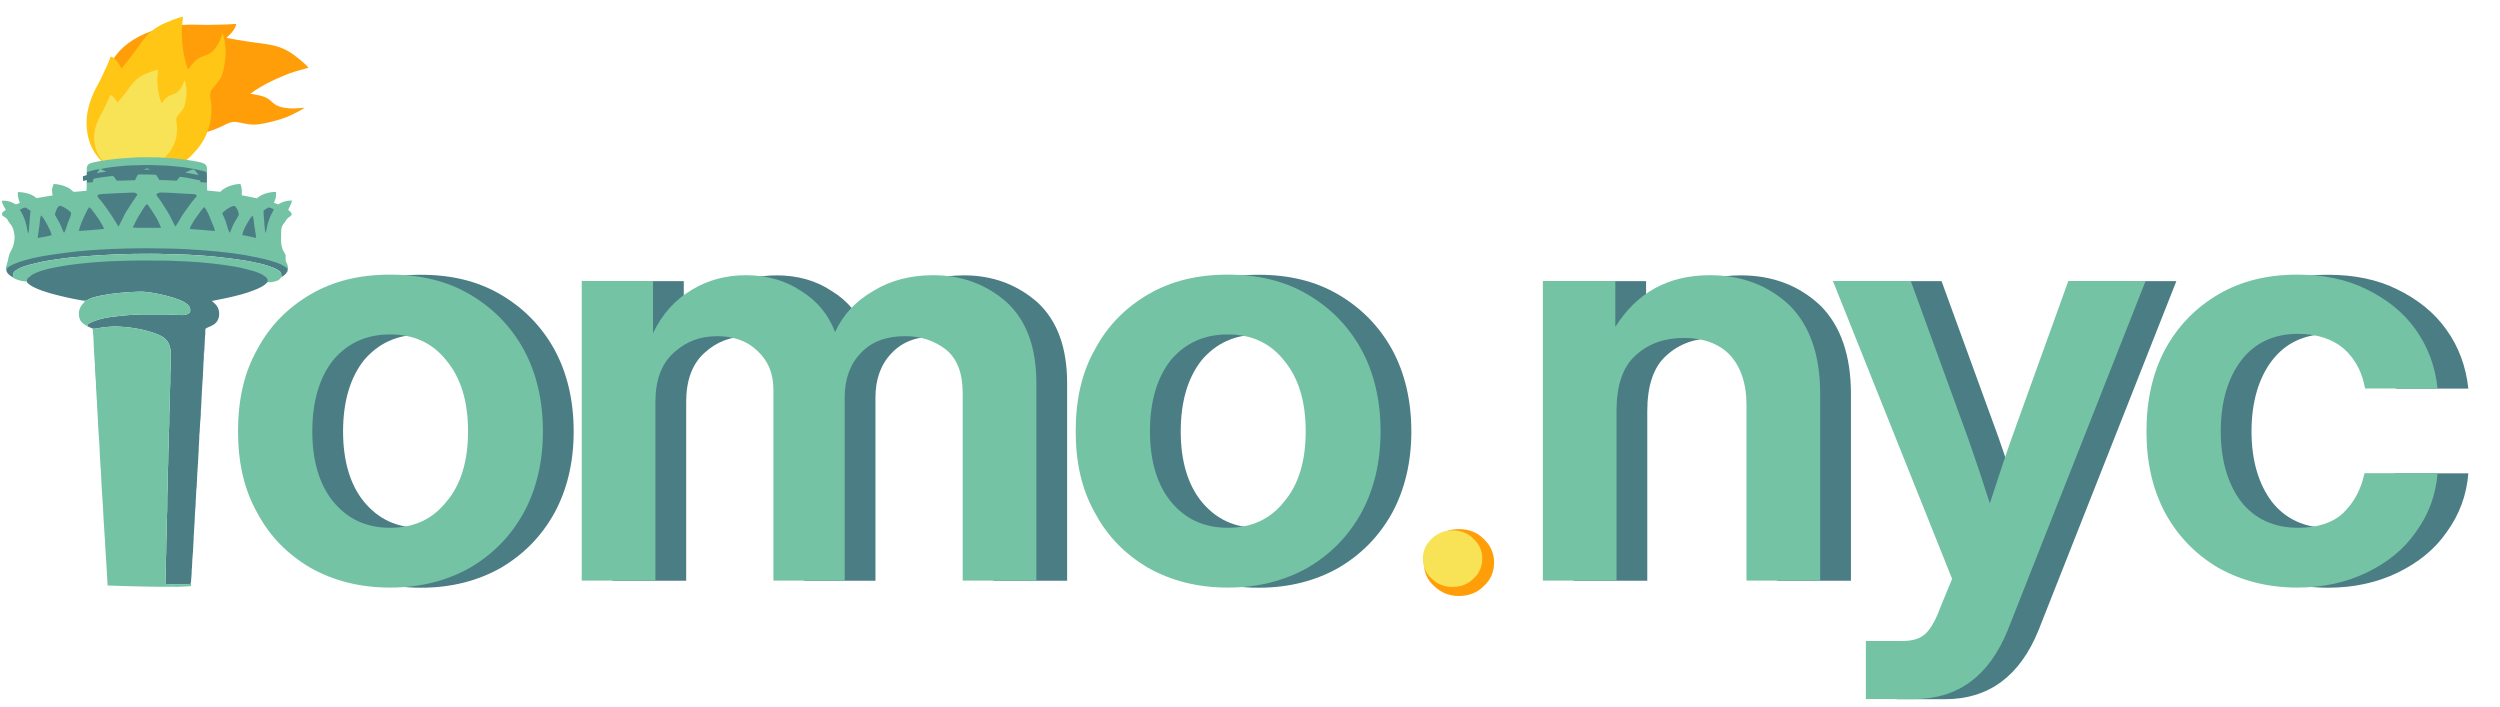
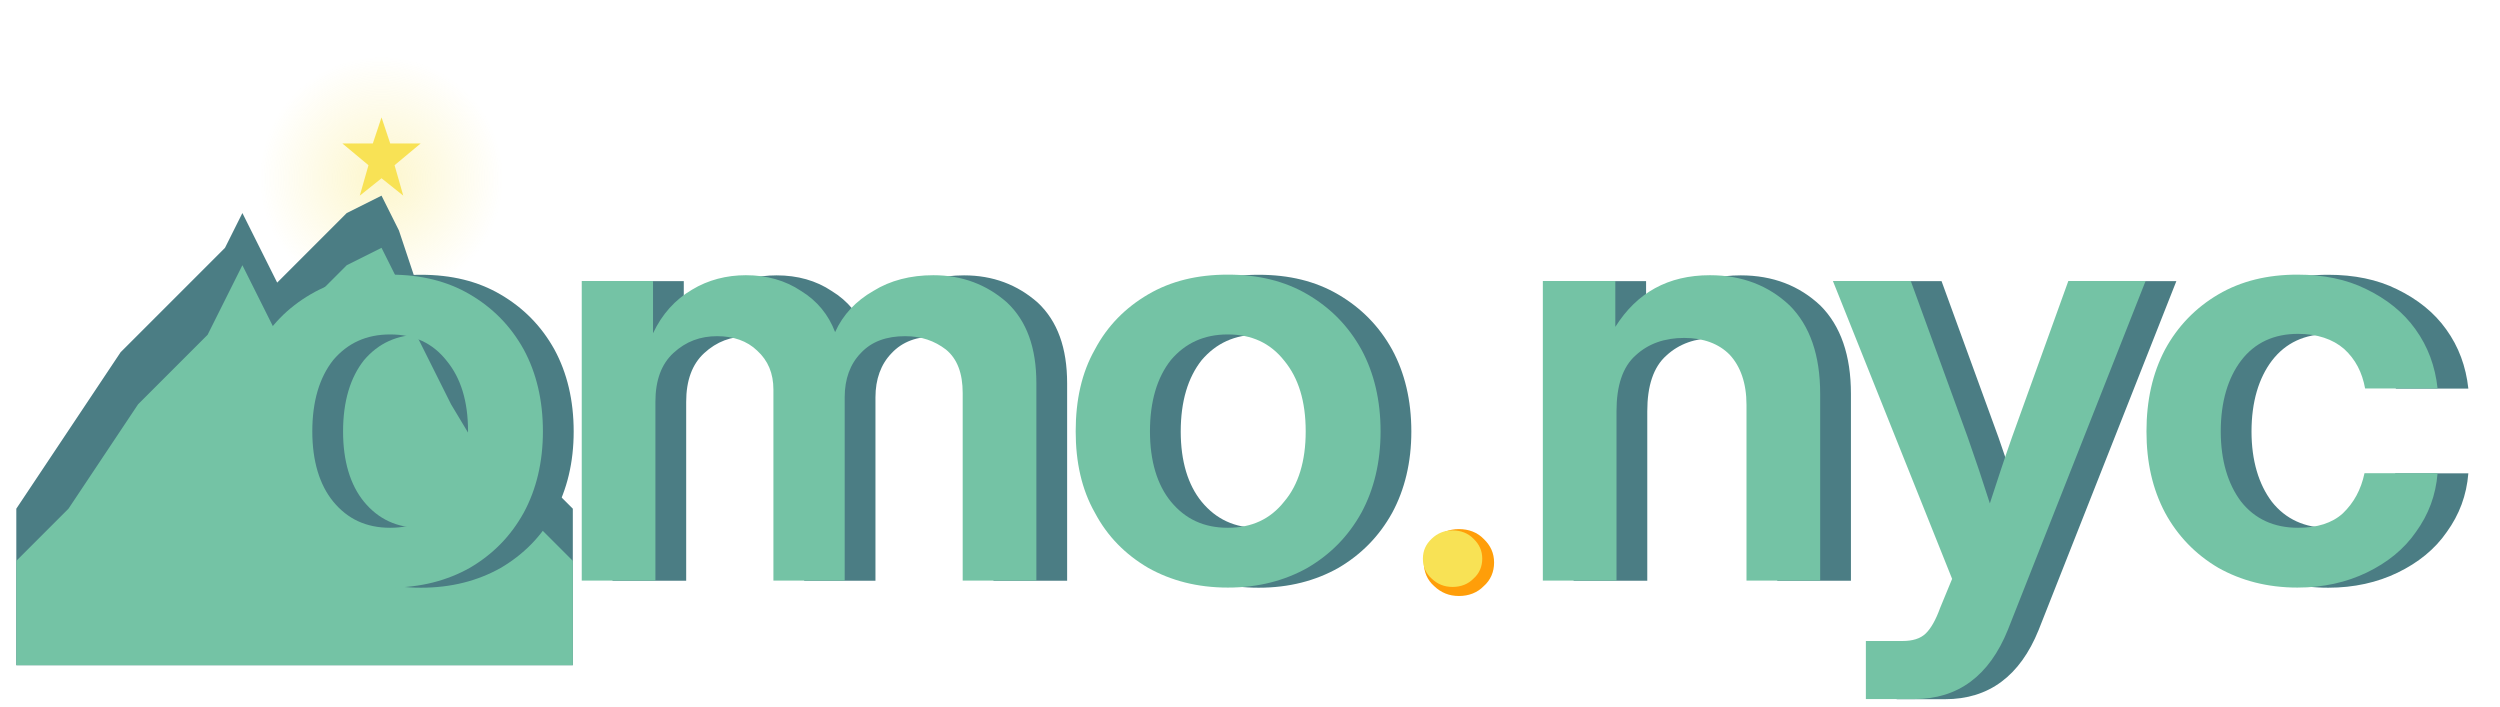
<svg xmlns="http://www.w3.org/2000/svg" width="100%" height="100%" viewBox="0 0 460 130" version="1.1" xml:space="preserve" style="fill-rule:evenodd;clip-rule:evenodd;stroke-linejoin:round;stroke-miterlimit:2;">
-   <g transform="matrix(0.0302796,0.067638,-0.102813,0.0372939,48.6287,-16.776)">
-     <path d="M409.44,41.48C407.82,56.19 405.46,70.08 407.06,85.01C407.89,99.9 409.89,114.67 413.97,129.04C415.75,135.9 417.94,142.59 421.07,148.97C428.88,139.9 436.84,129.73 448.16,124.97C455,121.71 462.64,120.63 469.29,117.13C479.67,111.19 487.01,102.01 492.58,91.59C495.45,86.18 497.06,80.56 499.54,74.86C503.06,82.82 504.11,92.23 505.51,100.79C507.5,113.1 505.92,124.69 504.16,136.89C502.7,145.88 500.82,155.69 496.66,163.86C490.86,174.83 481.36,181.91 474.29,191.21C470.31,196.42 471.01,202.41 471.82,208.52C473.55,218.79 474.85,228.76 473.78,239.19C472.15,268.72 458.49,296.81 437.03,317.03C428.41,326.23 418.52,333.83 408.53,341.44C400.83,339.88 393.15,338.12 385.39,336.91C370.64,334.67 355.85,333.69 340.99,332.68C336,332.48 330.99,332.55 326,332.54C315.96,332.58 306.02,332.21 296.03,333.41C274.75,334.89 253.06,337.39 232.32,342.44C226.2,338.51 221.09,334.16 216.35,328.64C206.52,318.2 199.44,305.46 195.22,291.79C190.9,277.88 189.8,263.45 190.77,248.96C192.89,224.79 202.7,201.83 215.4,181.4C221.06,172.44 225.89,163.05 230.59,153.57C234.81,145.05 239.49,136.97 242.9,128.06C243.7,126.48 244.4,123.8 246.02,122.94C250.55,124.15 254.61,127.89 257.95,131.05C262.99,135.83 266.04,141.53 269.86,147.21C278.57,138.13 286.62,128.38 294.87,118.88C305.69,106.62 315.33,92.24 327.31,80.3C334.28,73.35 342.24,67.63 350.78,62.77C361.76,56.51 374.32,52.28 386.25,48C393.86,45.61 401.59,42.75 409.44,41.48Z" style="fill:rgb(255,158,9);fill-rule:nonzero;" />
-   </g>
-   <g transform="matrix(0.0810122,0,0,0.0900152,0.501735,-0.664172)">
-     <path d="M409.44,41.48C407.82,56.19 405.46,70.08 407.06,85.01C407.89,99.9 409.89,114.67 413.97,129.04C415.75,135.9 417.94,142.59 421.07,148.97C428.88,139.9 436.84,129.73 448.16,124.97C455,121.71 462.64,120.63 469.29,117.13C479.67,111.19 487.01,102.01 492.58,91.59C495.45,86.18 497.06,80.56 499.54,74.86C503.06,82.82 504.11,92.23 505.51,100.79C507.5,113.1 505.92,124.69 504.16,136.89C502.7,145.88 500.82,155.69 496.66,163.86C490.86,174.83 481.36,181.91 474.29,191.21C470.31,196.42 471.01,202.41 471.82,208.52C473.55,218.79 474.85,228.76 473.78,239.19C472.15,268.72 458.49,296.81 437.03,317.03C428.41,326.23 418.52,333.83 408.53,341.44C400.83,339.88 393.15,338.12 385.39,336.91C370.64,334.67 355.85,333.69 340.99,332.68C336,332.48 330.99,332.55 326,332.54C315.96,332.58 306.02,332.21 296.03,333.41C274.75,334.89 253.06,337.39 232.32,342.44C226.2,338.51 221.09,334.16 216.35,328.64C206.52,318.2 199.44,305.46 195.22,291.79C190.9,277.88 189.8,263.45 190.77,248.96C192.89,224.79 202.7,201.83 215.4,181.4C221.06,172.44 225.89,163.05 230.59,153.57C234.81,145.05 239.49,136.97 242.9,128.06C243.7,126.48 244.4,123.8 246.02,122.94C250.55,124.15 254.61,127.89 257.95,131.05C262.99,135.83 266.04,141.53 269.86,147.21C278.57,138.13 286.62,128.38 294.87,118.88C305.69,106.62 315.33,92.24 327.31,80.3C334.28,73.35 342.24,67.63 350.78,62.77C361.76,56.51 374.32,52.28 386.25,48C393.86,45.61 401.59,42.75 409.44,41.48Z" style="fill:rgb(255,198,22);fill-rule:nonzero;" />
-   </g>
-   <g transform="matrix(0.0537965,0,0,0.0577131,7.0848,10.3974)">
-     <path d="M409.44,41.48C407.82,56.19 405.46,70.08 407.06,85.01C407.89,99.9 409.89,114.67 413.97,129.04C415.75,135.9 417.94,142.59 421.07,148.97C428.88,139.9 436.84,129.73 448.16,124.97C455,121.71 462.64,120.63 469.29,117.13C479.67,111.19 487.01,102.01 492.58,91.59C495.45,86.18 497.06,80.56 499.54,74.86C503.06,82.82 504.11,92.23 505.51,100.79C507.5,113.1 505.92,124.69 504.16,136.89C502.7,145.88 500.82,155.69 496.66,163.86C490.86,174.83 481.36,181.91 474.29,191.21C470.31,196.42 471.01,202.41 471.82,208.52C473.55,218.79 474.85,228.76 473.78,239.19C472.15,268.72 458.49,296.81 437.03,317.03C428.41,326.23 418.52,333.83 408.53,341.44C400.83,339.88 393.15,338.12 385.39,336.91C370.64,334.67 355.85,333.69 340.99,332.68C336,332.48 330.99,332.55 326,332.54C315.96,332.58 306.02,332.21 296.03,333.41C274.75,334.89 253.06,337.39 232.32,342.44C226.2,338.51 221.09,334.16 216.35,328.64C206.52,318.2 199.44,305.46 195.22,291.79C190.9,277.88 189.8,263.45 190.77,248.96C192.89,224.79 202.7,201.83 215.4,181.4C221.06,172.44 225.89,163.05 230.59,153.57C234.81,145.05 239.49,136.97 242.9,128.06C243.7,126.48 244.4,123.8 246.02,122.94C250.55,124.15 254.61,127.89 257.95,131.05C262.99,135.83 266.04,141.53 269.86,147.21C278.57,138.13 286.62,128.38 294.87,118.88C305.69,106.62 315.33,92.24 327.31,80.3C334.28,73.35 342.24,67.63 350.78,62.77C361.76,56.51 374.32,52.28 386.25,48C393.86,45.61 401.59,42.75 409.44,41.48Z" style="fill:rgb(248,226,85);fill-rule:nonzero;" />
-   </g>
-   <g transform="matrix(0.1,0,0,0.0771703,-5.17708,3.27928)">
-     <path d="M326,332.54C330.99,332.55 336,332.48 340.99,332.68C355.85,333.69 370.64,334.67 385.39,336.91C393.15,338.12 400.83,339.88 408.53,341.44C415.05,343.27 423.92,344.23 428.97,349.03C433.51,353.38 432.37,359.32 432.57,365C432.9,380.57 432.23,396.19 432.96,411.75C440.99,412.67 448.96,414.02 456.99,414.85C465.37,403.56 480.03,396.92 493.82,395.9C497.39,404.84 496.74,413.72 496.59,423.11C506,425.13 515.15,428.04 524.46,430.43C533.13,420.28 546.44,414.99 559.66,415.18C559.66,419.02 559.78,423.02 559.38,426.84C558.84,431.58 557.23,436.43 555.86,441.01C558.45,442.31 561.04,443.57 563.67,444.79C571.14,438.64 579.4,435.46 589.15,435.61C587.88,443.47 584.78,450.48 582.01,457.86C584.68,460.69 588.21,463.95 588.48,468.08C588.71,470.72 586.34,472.92 584.51,474.5C577.92,479.73 579.007,483.153 574.117,490.233C568.067,499.073 569.236,509.843 569.056,520.353C568.526,534.553 568.907,548.803 575.587,561.333C579.617,568.313 575.36,575.75 578.65,583.19C581.36,589.12 582.08,595.54 581.7,602C581.52,605.18 579.85,607.49 577.97,609.91C579.44,606.93 581.01,603.5 581.15,600.14C580.27,597.93 578.13,596.15 576.28,594.73C568.23,588.76 559.22,585.06 549.76,581.96C534.54,576.42 518.29,573.37 502.54,569.6C466.5,562.47 429.44,559.14 392.83,556.61C385.52,556.36 378.24,556.01 370.94,555.55C311.28,553.7 251.77,554.78 192.44,561.68C162.6,566.09 133.6,569.75 104.55,578.49C92.5,582.39 80.19,586.33 69.78,593.78C67.77,595.26 65.39,597.06 64.27,599.34C63.66,601.8 64.32,604.68 64.73,607.14C61.08,600.91 62.76,594.56 64.29,587.97C67.61,576.11 66.633,567.991 71.533,557.021C76.553,545.501 79.113,532.171 78.493,519.621C77.593,509.861 76.243,499.551 70.543,491.291C65.523,483.901 67.07,480.05 60.08,474.91C57.89,473.1 55.16,471.19 55.36,468C55.06,463.68 59.69,460.54 62.44,457.84C59.51,450.5 55.72,444.18 55.09,436.08C63.77,435.16 71.89,437.97 78.6,443.42C81.42,446.25 85.51,442.37 88.3,441.19C85.86,432.7 83.83,424.36 84.68,415.43C92.06,415.47 99.36,417.27 106.16,420.08C111.43,422.35 115.22,426.03 119.25,429.98C129.04,427.74 138.72,425.29 148.6,423.44C148.03,419.25 147.4,415.21 147.55,410.96C147.65,405.82 149.1,401.03 150.47,396.12C159.72,396.55 169.31,399.85 177.01,404.96C180.76,407.31 183.15,410.72 186.1,413.88C187.3,415.41 189.27,414.67 190.96,414.71C197.61,414.05 204.22,412.94 210.88,412.33C211.49,406.22 211.34,400.13 211.24,394C211.3,383.68 211.27,373.36 211.41,363.05C211.52,358.16 210.91,353.39 214.53,349.52C218.68,345.04 226.65,344.06 232.32,342.44C253.06,337.39 274.75,334.89 296.03,333.41C306.02,332.21 315.96,332.58 326,332.54Z" style="fill:rgb(116,195,165);fill-rule:nonzero;" />
-   </g>
-   <g transform="matrix(0.1,0,0,0.0845533,-5.91436,1.152)">
-     <path d="M333,355.49C345.85,355.2 358.15,356.81 371.01,357.78C386.81,359.34 402.49,361.97 417.89,365.87C422.45,367.13 427.81,367.8 431.84,370.35C432.55,373.48 432.2,377.01 432.08,380.21C421.8,377.77 411.58,375 401.25,372.8C358.44,365.37 314.49,364.05 271.28,368.49C263.47,369.33 255.74,370.86 247.95,371.97C235.5,373.72 224.07,377.29 211.89,380.17C211.76,376.78 211.7,373.38 211.68,369.98C217.81,367.48 224.17,365.98 230.61,364.57C249.16,359.96 267.98,357.74 287.02,356.49C302.4,354.84 317.46,355.71 333,355.49Z" style="fill:rgb(75,125,132);fill-rule:nonzero;" />
-   </g>
-   <g transform="matrix(0.1,0,0,0.0845533,-5.17708,-1.22368)">
-     <path d="M310,373.87C323.73,373.07 337.3,374.18 351.01,374.48C364.14,374.96 376.78,376.87 389.84,378.42C400.7,380.4 411.62,382.47 422.19,385.68C425.27,386.64 429.09,387.38 431.63,389.46C433.16,396.61 432.07,404.56 431.98,411.87C428.19,411.71 424.43,411.41 420.68,410.86C419.76,400.77 416.2,391.37 409.14,383.99C408.11,382.86 405.54,383.74 404.29,384.1C398.53,386.18 393.19,389.65 388.33,393.34C383.27,397.21 380.43,402.21 377.05,407.46C372.75,407.48 368.48,407.33 364.2,406.94C357.81,406.35 351.46,406.52 345.02,406.25C342.16,400.35 339.65,394.77 335.04,389.96C331.34,385.89 326.86,382.9 322,380.4C316.42,383.57 311.25,387.16 307.25,392.26C303.76,396.52 302.07,401.37 300.37,406.52C289.02,406.57 277.86,408.07 266.52,407.5C264.07,402.98 261.62,398.73 257.65,395.35C251.29,389.67 244.01,386.58 236.84,382.23C250.99,378.62 265.42,376.88 280.01,375.3C290,374.13 299.97,374.53 310,373.87Z" style="fill:rgb(75,125,132);fill-rule:nonzero;" />
-   </g>
-   <g transform="matrix(0.1,0,0,0.0845533,-5.17708,-1.22368)">
-     <path d="M235.19,382.68C232.66,387.53 229.11,391.69 226.43,396.43C223.86,400.99 223.29,405.75 222.57,410.84C219.06,411.34 215.55,411.71 212.02,411.99C211.39,404.29 211.56,396.61 211.75,388.9C219.54,386.19 226.93,383.54 235.19,382.68Z" style="fill:rgb(75,125,132);fill-rule:nonzero;" />
-   </g>
-   <g transform="matrix(0.1,0,0,0.0845533,-5.17708,-1.22368)">
-     <path d="M287.2,434C291.05,433.68 295.18,433.18 299.01,433.73C301.31,433.91 303.12,436.41 304.74,437.87C301.92,442.97 298.77,447.88 295.96,452.99C292,460.29 288.21,467.68 284.07,474.89C278.79,485.56 274.88,496.91 269.84,507.69C260.31,488.95 250.37,470.75 238.86,453.14C236.32,449.2 232.43,445.47 230.87,441.04C231.5,439 232.6,437.99 234.66,437.46C238.89,436.44 243.47,436.59 247.8,436.22C254.56,435.62 261.34,435.47 268.1,434.89C274.47,434.34 280.84,434.64 287.2,434Z" style="fill:rgb(75,125,132);fill-rule:nonzero;" />
-   </g>
-   <g transform="matrix(0.1,0,0,0.0845533,-5.17708,-1.22368)">
-     <path d="M343.35,434.18C345.09,433.52 347.13,433.52 348.96,433.44C356.95,433.29 364.98,434.28 373.02,434.65C380.75,435.23 388.48,435.58 396.2,436.25C400.75,436.66 405.41,436.38 409.91,437.11C411.83,437.29 413.04,439.52 414.27,440.83C410.37,446.48 406.07,451.66 402.61,457.61C397.22,466.9 391.06,475.55 386.15,485.12C382.08,492.51 379.13,500.57 374.33,507.43C370.65,499.67 367.8,491.56 364.18,483.77C360.18,474.67 355.11,466.24 350.54,457.44C347.11,450.69 342.52,444.67 339.19,437.87C340.51,436.6 341.82,435.18 343.35,434.18Z" style="fill:rgb(75,125,132);fill-rule:nonzero;" />
-   </g>
-   <g transform="matrix(0.1,0,0,0.0845533,-5.17708,-1.22368)">
-     <path d="M321.96,458.45C326.23,463.23 328.72,468.64 331.83,474.16C335.27,480.5 338.94,486.8 341.63,493.42C343.85,498.93 346.22,504.35 348.16,509.97C338.48,510.66 328.75,510 319,510.12C311.18,509.97 303.81,510.95 296.06,509.35C300.51,498.06 305.54,487.01 311.33,476.34C314.83,470 317.2,463.81 321.96,458.45Z" style="fill:rgb(75,125,132);fill-rule:nonzero;" />
-   </g>
-   <g transform="matrix(0.1,0,0,0.0845533,-5.17708,-1.22368)">
-     <path d="M160.61,462.45C162.85,461.84 165,463.07 166.92,464.08C172.74,467.47 178.31,471.64 182.41,477.04C182.83,480.44 182.1,483.59 180.88,486.74C177.73,495.01 175.26,503.49 173.13,512.07C172.34,515.33 171.1,518.38 169.55,521.35C166.61,514.72 164.78,507.72 161.94,501.06C159.95,496.17 157.51,491.52 155.09,486.84C154.04,484.61 152.58,481.88 153.11,479.36C153.85,475.43 155.39,471.62 156.85,467.91C157.9,466.01 159.07,464 160.61,462.45Z" style="fill:rgb(75,125,132);fill-rule:nonzero;" />
-   </g>
-   <g transform="matrix(0.1,0,0,0.0845533,-5.17708,-1.22368)">
-     <path d="M482.91,462.52C486,464.26 487.75,468.75 489.15,471.88C490.07,475.53 492.31,480.7 490.36,484.29C486.54,492.38 481.37,500.74 478.74,509.52C477.53,513.54 476.23,517.51 474.5,521.35C471.11,514.84 470.04,506.97 468.01,499.8C466.31,492.33 463.23,485.47 460.64,478.3C465.31,472.69 470.75,467.86 477.22,464.41C478.99,463.5 480.92,462.72 482.91,462.52Z" style="fill:rgb(75,125,132);fill-rule:nonzero;" />
-   </g>
-   <g transform="matrix(0.1,0,0,0.0845533,-5.17708,-1.22368)">
-     <path d="M427.81,464.89C433.09,473.76 436.86,483.65 439.84,493.5C442.46,501.44 445.93,508.86 447.3,517.19C431.76,515.78 416.27,513.94 400.71,512.73C402.68,505.8 406.14,499.74 409.44,493.41C412.96,486.81 417.12,480.48 421,474.02C422.97,470.75 425.13,467.62 427.81,464.89Z" style="fill:rgb(75,125,132);fill-rule:nonzero;" />
-   </g>
-   <g transform="matrix(0.1,0,0,0.0845533,-5.17708,-1.22368)">
-     <path d="M98.44,465.83C101.64,468.28 104.78,470.81 108.04,473.18C106.9,482.45 106.46,491.72 105.9,501.03C105.16,508.64 105.53,515.69 103.67,523.13C101.45,514.63 101.1,505.83 98.66,497.36C96.48,487.98 92.62,479.35 88.34,470.78C91.46,468.47 94.79,467.04 98.44,465.83Z" style="fill:rgb(75,125,132);fill-rule:nonzero;" />
-   </g>
-   <g transform="matrix(0.1,0,0,0.0845533,-5.17708,-1.22368)">
-     <path d="M216,465.21C221.05,470.03 223.73,475.71 227.48,481.53C233.67,491.34 239.15,501.49 243.38,512.31C240.01,513.03 236.63,513.56 233.2,513.78C221.03,514.61 208.88,516.48 196.7,517C199.36,504.33 203.92,491.96 208.98,480.06C211.03,474.91 212.8,469.81 216,465.21Z" style="fill:rgb(75,125,132);fill-rule:nonzero;" />
-   </g>
-   <g transform="matrix(0.1,0,0,0.0845533,-5.17708,-1.22368)">
-     <path d="M555.21,470.2C554.77,473.18 553.19,476.11 551.92,478.84C548.61,485.7 546.46,493.22 544.62,500.59C542.83,507.67 542.26,514.93 540.46,522C538.62,513.28 538.58,503.96 537.87,494.97C537.59,487.41 536.29,480.11 536.88,472.53C539.81,470.38 542.71,468.21 545.54,465.93C549.2,466.78 552.51,467.29 555.21,470.2Z" style="fill:rgb(75,125,132);fill-rule:nonzero;" />
-   </g>
-   <g transform="matrix(0.1,0,0,0.0845533,-5.17708,-1.22368)">
-     <path d="M127.19,483.01C132.52,489.18 135.77,497.54 139.24,504.87C142.5,511.73 145.25,518.67 146.92,526.11C138.6,529.05 129.72,530.61 121.08,532.32C121.93,522.83 123.68,513.49 124.44,503.99C125.05,497.11 125.27,489.64 127.19,483.01Z" style="fill:rgb(75,125,132);fill-rule:nonzero;" />
-   </g>
-   <g transform="matrix(0.1,0,0,0.0845533,-5.17708,-1.22368)">
-     <path d="M516.42,483.44C518.88,489.7 518.53,497.07 519.56,503.88C520.45,513.42 522.37,522.8 523.28,532.33C514.68,530.21 506.21,527.74 497.53,525.95C498.77,517.16 502.72,508.54 506.52,500.55C509.52,494.54 512.29,488.77 516.42,483.44Z" style="fill:rgb(75,125,132);fill-rule:nonzero;" />
-   </g>
-   <g transform="matrix(0.1,0,0,0.0845533,-5.17708,-1.22368)">
-     <path d="M370.94,555.55C378.24,556.01 385.52,556.36 392.83,556.61C429.44,559.14 466.5,562.47 502.54,569.6C518.29,573.37 534.54,576.42 549.76,581.96C559.22,585.06 568.23,588.76 576.28,594.73C578.13,596.15 580.27,597.93 581.15,600.14C581.01,603.5 579.44,606.93 577.97,609.91C576.5,611.78 574.75,613.45 572.96,615.01C571.71,615.73 570.41,616.4 569.13,617.07C569.22,614.6 569.49,612.01 569.16,609.55C568.82,607.02 566.57,604.87 564.73,603.27C558.37,597.98 550.47,595.21 542.9,592.17C537.72,590.08 532.4,588.49 526.95,587.25C519.14,585.51 511.55,583.09 503.68,581.62C486.21,578.22 468.53,575.82 450.89,573.46C432.96,571.16 415,569.99 396.99,568.63C384.67,568.26 372.38,567.59 360.06,567.44C339.43,566.32 318.66,566.74 298,566.93C286.12,567.73 274.22,567.25 262.36,568.24C242.22,569.11 222.08,570.74 202.03,572.8C191.62,573.94 181.36,574.57 171.06,576.38C151.83,579.47 132.85,582.22 114.25,588.27C101.42,591.69 89.54,595.38 79.3,604.31C75.13,607.95 75.98,613.24 75.39,618.26C71.17,615.04 67.21,611.98 64.73,607.14C64.32,604.68 63.66,601.8 64.27,599.34C65.39,597.06 67.77,595.26 69.78,593.78C80.19,586.33 92.5,582.39 104.55,578.49C133.6,569.75 162.6,566.09 192.44,561.68C251.77,554.78 311.28,553.7 370.94,555.55Z" style="fill:rgb(75,125,132);fill-rule:nonzero;" />
-   </g>
-   <g transform="matrix(0.1,0,0,0.0845533,-5.17708,-1.22368)">
-     <path d="M298,566.93C318.66,566.74 339.43,566.32 360.06,567.44C372.38,567.59 384.67,568.26 396.99,568.63C415,569.99 432.96,571.16 450.89,573.46C468.53,575.82 486.21,578.22 503.68,581.62C511.55,583.09 519.14,585.51 526.95,587.25C532.4,588.49 537.72,590.08 542.9,592.17C550.47,595.21 558.37,597.98 564.73,603.27C566.57,604.87 568.82,607.02 569.16,609.55C569.49,612.01 569.22,614.6 569.13,617.07C570.41,616.4 571.71,615.73 572.96,615.01C570.54,617.22 567.84,619.28 566.16,622.12C563.7,626.31 546.948,630.643 544.508,627.953C541.266,624.24 539.935,615.499 538.15,614.73C531.29,611.7 524.12,610.25 517,608C502.51,603.35 486.68,601.07 471.66,598.55C440.96,593.96 410.02,591.15 378.99,590.19C371.66,589.68 364.36,589.33 357,589.41C326.35,588.96 295.63,588.84 265,590.21C246.26,590.48 227.46,592.36 208.79,593.9C189.61,595.92 170.72,598.2 151.81,601.98C136.21,605.06 123.911,606.937 109.471,613.727C102.711,616.747 106.031,620.27 101.441,626.29C99.411,628.89 79.87,623.36 75.39,618.26C75.98,613.24 75.13,607.95 79.3,604.31C89.54,595.38 101.42,591.69 114.25,588.27C132.85,582.22 151.83,579.47 171.06,576.38C181.36,574.57 191.62,573.94 202.03,572.8C222.08,570.74 242.22,569.11 262.36,568.24C274.22,567.25 286.12,567.73 298,566.93Z" style="fill:rgb(116,195,165);fill-rule:nonzero;" />
-   </g>
-   <g transform="matrix(0.0936047,0,0,0.0845533,-3.07393,-1.87904)">
-     <path d="M357,589.41C364.36,589.33 371.66,589.68 378.99,590.19C410.02,591.15 440.96,593.96 471.66,598.55C486.68,601.07 502.51,603.35 517,608C524.12,610.25 531.29,611.7 538.15,614.73C544.39,617.42 551.65,620.64 556.19,625.84C558.63,628.53 558.8,631.64 559.43,635.05C553.51,643.99 541.99,649.46 532.44,653.62C523.97,657.47 515.2,660.47 506.32,663.22C487.51,668.71 468.47,673.27 449.27,677.17C453.17,681.11 457.14,684.36 459.85,689.29C462.81,694.41 463.8,700.17 463.64,706.03C463.79,713.72 460.8,721.78 454.94,726.91C451.01,730.3 445.89,732.72 441.21,734.91C439.71,735.69 437.87,736.39 436.75,737.67C436.1,742.73 436.7,747.91 436.08,753C435.25,759.65 435.63,766.31 435.03,772.98C434.41,779.98 434.55,787.08 434.23,794.11C433.99,790.72 433.89,787.32 433.67,783.92C433.44,793.07 433.9,802.41 432.82,811.49C432.21,818.31 432.65,825.16 431.97,832C431.33,838.73 431.8,845.38 430.93,852.09C430.28,857.69 430.61,863.3 430.01,868.91C429.27,875.93 429.7,882.96 429.01,890C428.36,897 428.76,903.99 428.02,910.99C427.27,918.06 427.87,925.18 427.09,932.21C425.69,944.76 425.95,957.4 424.64,969.94C424.38,975.65 424.61,981.3 424.01,987C423.25,994.67 423.8,1002.35 422.96,1010.03C422.28,1016.69 422.72,1023.34 422.03,1029.99C421.39,1035.66 421.66,1041.34 421.01,1047C420.26,1053.99 420.7,1061 420.03,1068.01C419.42,1074.16 419.82,1080.23 418.97,1086.36C418.12,1092.6 418.64,1098.73 418.01,1105C417.26,1112.13 417.81,1119.26 416.93,1126.36C416.28,1131.9 416.5,1137.45 415.96,1143C415.32,1150.5 415.83,1157.88 414.91,1165.25C414.2,1171.5 414.64,1177.73 414,1184C413.25,1191.33 413.71,1198.67 412.93,1206C412.28,1212.95 412.83,1219.73 411.83,1226.65C410.96,1236.65 410.63,1246.65 410.23,1256.67C409.28,1264.14 409.81,1271.65 408.93,1279.11C408.55,1282.67 408.44,1286.23 408.21,1289.8C407.78,1290.93 407.33,1292.05 406.88,1293.16C398.58,1293.68 390.31,1293.35 382,1293.41C374.01,1293.39 366.05,1293.66 358.07,1293.19C358.72,1275.13 358.5,1257.06 359,1238.99C359.94,1224.66 359.34,1210.33 359.9,1195.99C361.12,1178.67 360.23,1161.31 361.1,1143.96C361.9,1129.97 361.42,1116.02 361.7,1102C361.65,1093.99 362.47,1086.03 362.55,1078.03C362.68,1063.5 362.49,1048.89 363.35,1034.37C363.85,1021.59 363.39,1008.81 364.22,996.02C364.94,982.36 364.28,968.69 365.2,955.02C366.1,940.11 364.98,925.28 366.3,910.37C366.89,895.91 366.44,881.42 367.19,866.96C367.96,853.3 367.19,839.61 367.98,825.96C368.91,814.94 368.46,804.04 368.62,792.98C368.67,782.26 366.77,771.52 360.29,762.72C354.85,755.38 346.37,751.26 338.12,747.88C312.43,737.59 284.54,733.17 256.97,732.64C247.14,733.38 236.89,733.82 227.36,736.08C223.19,737.01 219.31,737.99 215,737.36C211.4,735.67 207.86,733.84 204.34,732C204.67,730.58 204.62,728.8 205.81,727.83C209.86,724.05 215.78,721.81 220.88,719.83C240.74,711.85 263.64,710.31 284.78,707.99C292.84,707.48 300.91,706.97 308.97,706.48C326.99,706.37 345.01,706.37 363.03,706.48C372.33,707.03 381.61,707.73 390.93,707.91C396.07,707.99 401.29,706.81 405.07,703.13C407.26,701.15 406.95,697.71 406.76,695.04C406.4,690.94 404.25,687.5 401.33,684.71C396.64,680.24 390.48,676.96 384.58,674.38C370.46,668.31 355.11,664.27 340.12,660.86C327.57,658.44 314.9,655.87 302.09,657.13C284.13,657.83 266.15,659.46 248.38,662.16C236.94,664.28 225.22,666.34 214.21,670.17C209.68,671.61 206.06,674.78 201.71,676.47C197.61,676.89 193.2,675.65 189.16,674.98C180.14,673.08 171.15,671.43 162.25,668.99C142.04,663.72 120.31,658.11 101.69,648.51C95.52,645.29 89.84,641.73 85.48,636.19C85.77,633.08 85.53,630.19 87.56,627.59C92.15,621.57 98.45,618.21 105.21,615.19C119.65,608.4 136.21,605.06 151.81,601.98C170.72,598.2 189.61,595.92 208.79,593.9C227.46,592.36 246.26,590.48 265,590.21C295.63,588.84 326.35,588.96 357,589.41Z" style="fill:rgb(75,125,132);fill-rule:nonzero;" />
-   </g>
-   <g transform="matrix(0.0936047,0,0,0.0845533,-3.07393,-1.87904)">
-     <path d="M302.09,657.13C314.9,655.87 327.57,658.44 340.12,660.86C355.11,664.27 370.46,668.31 384.58,674.38C390.48,676.96 396.64,680.24 401.33,684.71C404.25,687.5 406.4,690.94 406.76,695.04C406.95,697.71 407.26,701.15 405.07,703.13C401.29,706.81 396.07,707.99 390.93,707.91C381.61,707.73 372.33,707.03 363.03,706.48C345.01,706.37 326.99,706.37 308.97,706.48C300.91,706.97 292.84,707.48 284.78,707.99C263.64,710.31 240.74,711.85 220.88,719.83C215.78,721.81 209.86,724.05 205.81,727.83C204.62,728.8 204.67,730.58 204.34,732C199.24,728.94 193.29,724.78 190.76,719.23C186.71,709.77 186.84,698.79 191.46,689.55C193.6,685.31 196.7,682.02 199.72,678.41C196.3,676.96 192.81,675.73 189.16,674.98C193.2,675.65 197.61,676.89 201.71,676.47C206.06,674.78 209.68,671.61 214.21,670.17C225.22,666.34 236.94,664.28 248.38,662.16C266.15,659.46 284.13,657.83 302.09,657.13Z" style="fill:rgb(116,195,165);fill-rule:nonzero;" />
-   </g>
-   <g transform="matrix(0.0936047,0,0,0.0845533,-3.07393,-1.87904)">
-     <path d="M256.97,732.64C284.54,733.17 312.43,737.59 338.12,747.88C346.37,751.26 354.85,755.38 360.29,762.72C366.77,771.52 368.67,782.26 368.62,792.98C368.46,804.04 368.91,814.94 367.98,825.96C367.19,839.61 367.96,853.3 367.19,866.96C366.44,881.42 366.89,895.91 366.3,910.37C364.98,925.28 366.1,940.11 365.2,955.02C364.28,968.69 364.94,982.36 364.22,996.02C363.39,1008.81 363.85,1021.59 363.35,1034.37C362.49,1048.89 362.68,1063.5 362.55,1078.03C362.47,1086.03 361.65,1093.99 361.7,1102C361.42,1116.02 361.9,1129.97 361.1,1143.96C360.23,1161.31 361.12,1178.67 359.9,1195.99C359.34,1210.33 359.94,1224.66 359,1238.99C358.5,1257.06 358.72,1275.13 358.07,1293.19C366.05,1293.66 374.01,1293.39 382,1293.41C390.31,1293.35 398.58,1293.68 406.88,1293.16C407.33,1292.05 407.78,1290.93 408.21,1289.8C408.2,1292.09 408.25,1294.39 408.35,1296.68L408.38,1297.37C411.05,1297.71 393.43,1299.03 382,1299.19C366.66,1298.5 351.35,1299.54 336,1298.95C302.67,1298.66 241.624,1296.4 244.38,1296.27C243.38,1270.37 241.43,1244.4 240.16,1218.49C239.25,1209.35 239.77,1200.18 238.69,1191.04C237.63,1169.7 235.94,1148.36 235.37,1127.01C234.25,1113.81 234.09,1100.54 232.94,1087.34C232.38,1081.23 232.51,1075.12 232.06,1069C231.39,1060.65 231.84,1052.32 230.85,1043.99C229.85,1027 228.72,1009.99 228.41,992.96C226.72,967.1 225.2,941.08 224.3,915.19C223.27,906.43 223.84,897.65 222.89,888.91C222.35,882.91 222.6,876.9 221.94,870.91C221.2,863.48 221.79,856.08 221,848.66C220.43,843.45 220.38,838.22 219.92,832.99C219.2,824.32 219.81,815.65 218.79,806.99C217.93,790.05 216.76,772.94 216.43,755.97C216.06,749.76 215.41,743.57 215,737.36C219.31,737.99 223.19,737.01 227.36,736.08C236.89,733.82 247.14,733.38 256.97,732.64Z" style="fill:rgb(116,195,165);fill-rule:nonzero;" />
+   <defs>
+     <radialGradient id="glow" cx="42" cy="8" r="14" gradientUnits="userSpaceOnUse">
+       <stop offset="0%" stop-color="rgb(248,226,85)" stop-opacity="0.3" />
+       <stop offset="100%" stop-color="rgb(248,226,85)" stop-opacity="0" />
+     </radialGradient>
+   </defs>
+   <g transform="matrix(1.6,0,0,1.6,3,20)">
+     <circle cx="42" cy="8" r="14" fill="url(#glow)" />
+     <path d="M0,64 L0,46 L4,40 L8,34 L12,28 L16,24 L20,20 L24,16 L26,12 L28,16 L30,20 L34,16 L38,12 L42,10 L44,14 L46,20 L50,28 L56,38 L64,46 L64,64 Z" fill="rgb(75,125,132)" fill-rule="nonzero" />
+     <path d="M0,64 L0,52 L6,46 L10,40 L14,34 L18,30 L22,26 L24,22 L26,18 L28,22 L30,26 L34,22 L38,18 L42,16 L44,20 L46,26 L50,34 L56,44 L64,52 L64,64 Z" fill="rgb(116,195,165)" fill-rule="nonzero" />
+     <polygon points="42,1 43,4 46.5,4 43.5,6.5 44.5,10 42,8 39.5,10 40.5,6.5 37.5,4 41,4" fill="rgb(248,226,85)" fill-rule="nonzero" />
  </g>
  <g transform="matrix(0.0736961,0,0,0.0714348,-121.976,46.5174)">
    <g transform="matrix(1495.5,0,0,1495.5,2279.88,844.701)">
      <path d="M0.285,0.012C0.234,0.012 0.19,0 0.152,-0.022C0.114,-0.045 0.084,-0.076 0.063,-0.117C0.041,-0.157 0.031,-0.204 0.031,-0.257C0.031,-0.311 0.041,-0.358 0.063,-0.398C0.084,-0.439 0.114,-0.47 0.152,-0.493C0.19,-0.516 0.234,-0.527 0.285,-0.527C0.336,-0.527 0.38,-0.516 0.418,-0.493C0.456,-0.47 0.486,-0.439 0.508,-0.398C0.529,-0.358 0.54,-0.311 0.54,-0.257C0.54,-0.204 0.529,-0.157 0.508,-0.117C0.486,-0.076 0.456,-0.045 0.418,-0.022C0.38,0 0.336,0.012 0.285,0.012ZM0.285,-0.091C0.325,-0.091 0.356,-0.106 0.379,-0.136C0.403,-0.165 0.415,-0.206 0.415,-0.257C0.415,-0.309 0.403,-0.349 0.379,-0.379C0.356,-0.409 0.325,-0.424 0.285,-0.424C0.245,-0.424 0.214,-0.409 0.19,-0.38C0.167,-0.35 0.155,-0.309 0.155,-0.257C0.155,-0.206 0.167,-0.165 0.19,-0.136C0.214,-0.106 0.245,-0.091 0.285,-0.091Z" style="fill:rgb(75,125,132);fill-rule:nonzero;" />
    </g>
    <g transform="matrix(1495.5,0,0,1495.5,3102.14,844.701)">
      <path d="M0.055,-0L0.055,-0.516L0.174,-0.516L0.174,-0.426C0.189,-0.459 0.211,-0.484 0.239,-0.501C0.266,-0.518 0.297,-0.526 0.329,-0.526C0.364,-0.526 0.395,-0.517 0.421,-0.499C0.448,-0.482 0.467,-0.458 0.478,-0.428C0.491,-0.458 0.513,-0.482 0.542,-0.499C0.57,-0.517 0.604,-0.526 0.642,-0.526C0.69,-0.526 0.731,-0.51 0.765,-0.479C0.798,-0.447 0.814,-0.401 0.814,-0.34L0.814,-0L0.691,-0L0.691,-0.323C0.691,-0.357 0.682,-0.382 0.663,-0.398C0.644,-0.413 0.622,-0.421 0.595,-0.421C0.564,-0.421 0.539,-0.412 0.521,-0.392C0.503,-0.373 0.494,-0.347 0.494,-0.316L0.494,-0L0.375,-0L0.375,-0.329C0.375,-0.357 0.366,-0.379 0.348,-0.396C0.331,-0.413 0.308,-0.421 0.281,-0.421C0.253,-0.421 0.229,-0.412 0.208,-0.392C0.188,-0.373 0.178,-0.345 0.178,-0.308L0.178,-0L0.055,-0Z" style="fill:rgb(75,125,132);fill-rule:nonzero;" />
    </g>
    <g transform="matrix(1495.5,0,0,1495.5,4371.3,844.701)">
      <path d="M0.285,0.012C0.234,0.012 0.19,0 0.152,-0.022C0.114,-0.045 0.084,-0.076 0.063,-0.117C0.041,-0.157 0.031,-0.204 0.031,-0.257C0.031,-0.311 0.041,-0.358 0.063,-0.398C0.084,-0.439 0.114,-0.47 0.152,-0.493C0.19,-0.516 0.234,-0.527 0.285,-0.527C0.336,-0.527 0.38,-0.516 0.418,-0.493C0.456,-0.47 0.486,-0.439 0.508,-0.398C0.529,-0.358 0.54,-0.311 0.54,-0.257C0.54,-0.204 0.529,-0.157 0.508,-0.117C0.486,-0.076 0.456,-0.045 0.418,-0.022C0.38,0 0.336,0.012 0.285,0.012ZM0.285,-0.091C0.325,-0.091 0.356,-0.106 0.379,-0.136C0.403,-0.165 0.415,-0.206 0.415,-0.257C0.415,-0.309 0.403,-0.349 0.379,-0.379C0.356,-0.409 0.325,-0.424 0.285,-0.424C0.245,-0.424 0.214,-0.409 0.19,-0.38C0.167,-0.35 0.155,-0.309 0.155,-0.257C0.155,-0.206 0.167,-0.165 0.19,-0.136C0.214,-0.106 0.245,-0.091 0.285,-0.091Z" style="fill:rgb(75,125,132);fill-rule:nonzero;" />
    </g>
    <g transform="matrix(1495.5,0,0,1495.5,5501.75,844.701)">
      <path d="M0.178,-0.292L0.178,-0L0.055,-0L0.055,-0.516L0.176,-0.516L0.176,-0.437C0.212,-0.496 0.264,-0.526 0.334,-0.526C0.388,-0.526 0.432,-0.508 0.467,-0.474C0.501,-0.439 0.518,-0.388 0.518,-0.322L0.518,-0L0.395,-0L0.395,-0.303C0.395,-0.34 0.385,-0.369 0.367,-0.389C0.349,-0.408 0.323,-0.418 0.291,-0.418C0.258,-0.418 0.231,-0.408 0.21,-0.388C0.188,-0.368 0.178,-0.335 0.178,-0.292Z" style="fill:rgb(75,125,132);fill-rule:nonzero;" />
    </g>
    <g transform="matrix(1495.5,0,0,1495.5,6294.8,844.701)">
      <path d="M0.064,0.204L0.064,0.104L0.125,0.104C0.142,0.104 0.155,0.1 0.164,0.091C0.173,0.082 0.181,0.067 0.188,0.047L0.208,-0.003L0.009,-0.516L0.139,-0.516L0.234,-0.247C0.24,-0.228 0.247,-0.209 0.253,-0.19C0.259,-0.171 0.265,-0.152 0.271,-0.133C0.283,-0.171 0.295,-0.209 0.308,-0.247L0.402,-0.516L0.531,-0.516L0.301,0.085C0.27,0.164 0.218,0.204 0.145,0.204L0.064,0.204Z" style="fill:rgb(75,125,132);fill-rule:nonzero;" />
    </g>
    <g transform="matrix(1495.5,0,0,1495.5,7044.77,844.701)">
      <path d="M0.283,0.012C0.233,0.012 0.189,0 0.151,-0.022C0.113,-0.045 0.083,-0.077 0.062,-0.117C0.041,-0.158 0.031,-0.204 0.031,-0.257C0.031,-0.31 0.041,-0.357 0.062,-0.398C0.083,-0.438 0.113,-0.47 0.151,-0.493C0.189,-0.516 0.233,-0.527 0.283,-0.527C0.326,-0.527 0.365,-0.519 0.398,-0.502C0.432,-0.485 0.46,-0.462 0.48,-0.433C0.501,-0.403 0.513,-0.369 0.517,-0.331L0.396,-0.331C0.391,-0.359 0.38,-0.381 0.361,-0.399C0.342,-0.416 0.316,-0.425 0.284,-0.425C0.244,-0.425 0.212,-0.41 0.189,-0.379C0.167,-0.349 0.155,-0.308 0.155,-0.257C0.155,-0.207 0.167,-0.166 0.189,-0.136C0.212,-0.106 0.244,-0.091 0.284,-0.091C0.316,-0.091 0.341,-0.099 0.359,-0.116C0.377,-0.134 0.389,-0.156 0.395,-0.185L0.517,-0.185C0.514,-0.147 0.502,-0.114 0.481,-0.084C0.461,-0.054 0.433,-0.031 0.399,-0.014C0.365,0.003 0.326,0.012 0.283,0.012Z" style="fill:rgb(75,125,132);fill-rule:nonzero;" />
    </g>
  </g>
  <g transform="matrix(0.0736961,0,0,0.0714348,-127.637,46.4918)">
    <g transform="matrix(1495.5,0,0,1495.5,2279.88,844.701)">
      <path d="M0.285,0.012C0.234,0.012 0.19,0 0.152,-0.022C0.114,-0.045 0.084,-0.076 0.063,-0.117C0.041,-0.157 0.031,-0.204 0.031,-0.257C0.031,-0.311 0.041,-0.358 0.063,-0.398C0.084,-0.439 0.114,-0.47 0.152,-0.493C0.19,-0.516 0.234,-0.527 0.285,-0.527C0.336,-0.527 0.38,-0.516 0.418,-0.493C0.456,-0.47 0.486,-0.439 0.508,-0.398C0.529,-0.358 0.54,-0.311 0.54,-0.257C0.54,-0.204 0.529,-0.157 0.508,-0.117C0.486,-0.076 0.456,-0.045 0.418,-0.022C0.38,0 0.336,0.012 0.285,0.012ZM0.285,-0.091C0.325,-0.091 0.356,-0.106 0.379,-0.136C0.403,-0.165 0.415,-0.206 0.415,-0.257C0.415,-0.309 0.403,-0.349 0.379,-0.379C0.356,-0.409 0.325,-0.424 0.285,-0.424C0.245,-0.424 0.214,-0.409 0.19,-0.38C0.167,-0.35 0.155,-0.309 0.155,-0.257C0.155,-0.206 0.167,-0.165 0.19,-0.136C0.214,-0.106 0.245,-0.091 0.285,-0.091Z" style="fill:rgb(116,195,165);fill-rule:nonzero;" />
    </g>
    <g transform="matrix(1495.5,0,0,1495.5,3102.14,844.701)">
      <path d="M0.055,-0L0.055,-0.516L0.174,-0.516L0.174,-0.426C0.189,-0.459 0.211,-0.484 0.239,-0.501C0.266,-0.518 0.297,-0.526 0.329,-0.526C0.364,-0.526 0.395,-0.517 0.421,-0.499C0.448,-0.482 0.467,-0.458 0.478,-0.428C0.491,-0.458 0.513,-0.482 0.542,-0.499C0.57,-0.517 0.604,-0.526 0.642,-0.526C0.69,-0.526 0.731,-0.51 0.765,-0.479C0.798,-0.447 0.814,-0.401 0.814,-0.34L0.814,-0L0.691,-0L0.691,-0.323C0.691,-0.357 0.682,-0.382 0.663,-0.398C0.644,-0.413 0.622,-0.421 0.595,-0.421C0.564,-0.421 0.539,-0.412 0.521,-0.392C0.503,-0.373 0.494,-0.347 0.494,-0.316L0.494,-0L0.375,-0L0.375,-0.329C0.375,-0.357 0.366,-0.379 0.348,-0.396C0.331,-0.413 0.308,-0.421 0.281,-0.421C0.253,-0.421 0.229,-0.412 0.208,-0.392C0.188,-0.373 0.178,-0.345 0.178,-0.308L0.178,-0L0.055,-0Z" style="fill:rgb(116,195,165);fill-rule:nonzero;" />
    </g>
    <g transform="matrix(1495.5,0,0,1495.5,4371.3,844.701)">
      <path d="M0.285,0.012C0.234,0.012 0.19,0 0.152,-0.022C0.114,-0.045 0.084,-0.076 0.063,-0.117C0.041,-0.157 0.031,-0.204 0.031,-0.257C0.031,-0.311 0.041,-0.358 0.063,-0.398C0.084,-0.439 0.114,-0.47 0.152,-0.493C0.19,-0.516 0.234,-0.527 0.285,-0.527C0.336,-0.527 0.38,-0.516 0.418,-0.493C0.456,-0.47 0.486,-0.439 0.508,-0.398C0.529,-0.358 0.54,-0.311 0.54,-0.257C0.54,-0.204 0.529,-0.157 0.508,-0.117C0.486,-0.076 0.456,-0.045 0.418,-0.022C0.38,0 0.336,0.012 0.285,0.012ZM0.285,-0.091C0.325,-0.091 0.356,-0.106 0.379,-0.136C0.403,-0.165 0.415,-0.206 0.415,-0.257C0.415,-0.309 0.403,-0.349 0.379,-0.379C0.356,-0.409 0.325,-0.424 0.285,-0.424C0.245,-0.424 0.214,-0.409 0.19,-0.38C0.167,-0.35 0.155,-0.309 0.155,-0.257C0.155,-0.206 0.167,-0.165 0.19,-0.136C0.214,-0.106 0.245,-0.091 0.285,-0.091Z" style="fill:rgb(116,195,165);fill-rule:nonzero;" />
    </g>
    <g transform="matrix(1495.5,0,0,1495.5,5501.75,844.701)">
      <path d="M0.178,-0.292L0.178,-0L0.055,-0L0.055,-0.516L0.176,-0.516L0.176,-0.437C0.212,-0.496 0.264,-0.526 0.334,-0.526C0.388,-0.526 0.432,-0.508 0.467,-0.474C0.501,-0.439 0.518,-0.388 0.518,-0.322L0.518,-0L0.395,-0L0.395,-0.303C0.395,-0.34 0.385,-0.369 0.367,-0.389C0.349,-0.408 0.323,-0.418 0.291,-0.418C0.258,-0.418 0.231,-0.408 0.21,-0.388C0.188,-0.368 0.178,-0.335 0.178,-0.292Z" style="fill:rgb(116,195,165);fill-rule:nonzero;" />
    </g>
    <g transform="matrix(1495.5,0,0,1495.5,6294.8,844.701)">
      <path d="M0.064,0.204L0.064,0.104L0.125,0.104C0.142,0.104 0.155,0.1 0.164,0.091C0.173,0.082 0.181,0.067 0.188,0.047L0.208,-0.003L0.009,-0.516L0.139,-0.516L0.234,-0.247C0.24,-0.228 0.247,-0.209 0.253,-0.19C0.259,-0.171 0.265,-0.152 0.271,-0.133C0.283,-0.171 0.295,-0.209 0.308,-0.247L0.402,-0.516L0.531,-0.516L0.301,0.085C0.27,0.164 0.218,0.204 0.145,0.204L0.064,0.204Z" style="fill:rgb(116,195,165);fill-rule:nonzero;" />
    </g>
    <g transform="matrix(1495.5,0,0,1495.5,7044.77,844.701)">
      <path d="M0.283,0.012C0.233,0.012 0.189,0 0.151,-0.022C0.113,-0.045 0.083,-0.077 0.062,-0.117C0.041,-0.158 0.031,-0.204 0.031,-0.257C0.031,-0.31 0.041,-0.357 0.062,-0.398C0.083,-0.438 0.113,-0.47 0.151,-0.493C0.189,-0.516 0.233,-0.527 0.283,-0.527C0.326,-0.527 0.365,-0.519 0.398,-0.502C0.432,-0.485 0.46,-0.462 0.48,-0.433C0.501,-0.403 0.513,-0.369 0.517,-0.331L0.396,-0.331C0.391,-0.359 0.38,-0.381 0.361,-0.399C0.342,-0.416 0.316,-0.425 0.284,-0.425C0.244,-0.425 0.212,-0.41 0.189,-0.379C0.167,-0.349 0.155,-0.308 0.155,-0.257C0.155,-0.207 0.167,-0.166 0.189,-0.136C0.212,-0.106 0.244,-0.091 0.284,-0.091C0.316,-0.091 0.341,-0.099 0.359,-0.116C0.377,-0.134 0.389,-0.156 0.395,-0.185L0.517,-0.185C0.514,-0.147 0.502,-0.114 0.481,-0.084C0.461,-0.054 0.433,-0.031 0.399,-0.014C0.365,0.003 0.326,0.012 0.283,0.012Z" style="fill:rgb(116,195,165);fill-rule:nonzero;" />
    </g>
  </g>
  <g transform="matrix(0.0662247,0,0,0.063074,126.218,55.5779)">
    <g transform="matrix(1600,0,0,1600,1971.69,844.701)">
      <path d="M0.11,0.008C0.093,0.008 0.079,0.002 0.067,-0.01C0.055,-0.021 0.049,-0.036 0.049,-0.053C0.049,-0.07 0.055,-0.084 0.067,-0.096C0.079,-0.108 0.093,-0.114 0.11,-0.114C0.127,-0.114 0.142,-0.108 0.153,-0.096C0.165,-0.084 0.171,-0.07 0.171,-0.053C0.171,-0.036 0.165,-0.021 0.153,-0.01C0.142,0.002 0.127,0.008 0.11,0.008Z" style="fill:rgb(255,158,9);fill-rule:nonzero;" />
    </g>
  </g>
  <g transform="matrix(0.0559496,0,0,0.0532878,147.111,62.302)">
    <g transform="matrix(1600,0,0,1600,1971.69,844.701)">
      <path d="M0.11,0.008C0.093,0.008 0.079,0.002 0.067,-0.01C0.055,-0.021 0.049,-0.036 0.049,-0.053C0.049,-0.07 0.055,-0.084 0.067,-0.096C0.079,-0.108 0.093,-0.114 0.11,-0.114C0.127,-0.114 0.142,-0.108 0.153,-0.096C0.165,-0.084 0.171,-0.07 0.171,-0.053C0.171,-0.036 0.165,-0.021 0.153,-0.01C0.142,0.002 0.127,0.008 0.11,0.008Z" style="fill:rgb(248,226,85);fill-rule:nonzero;" />
    </g>
  </g>
</svg>
